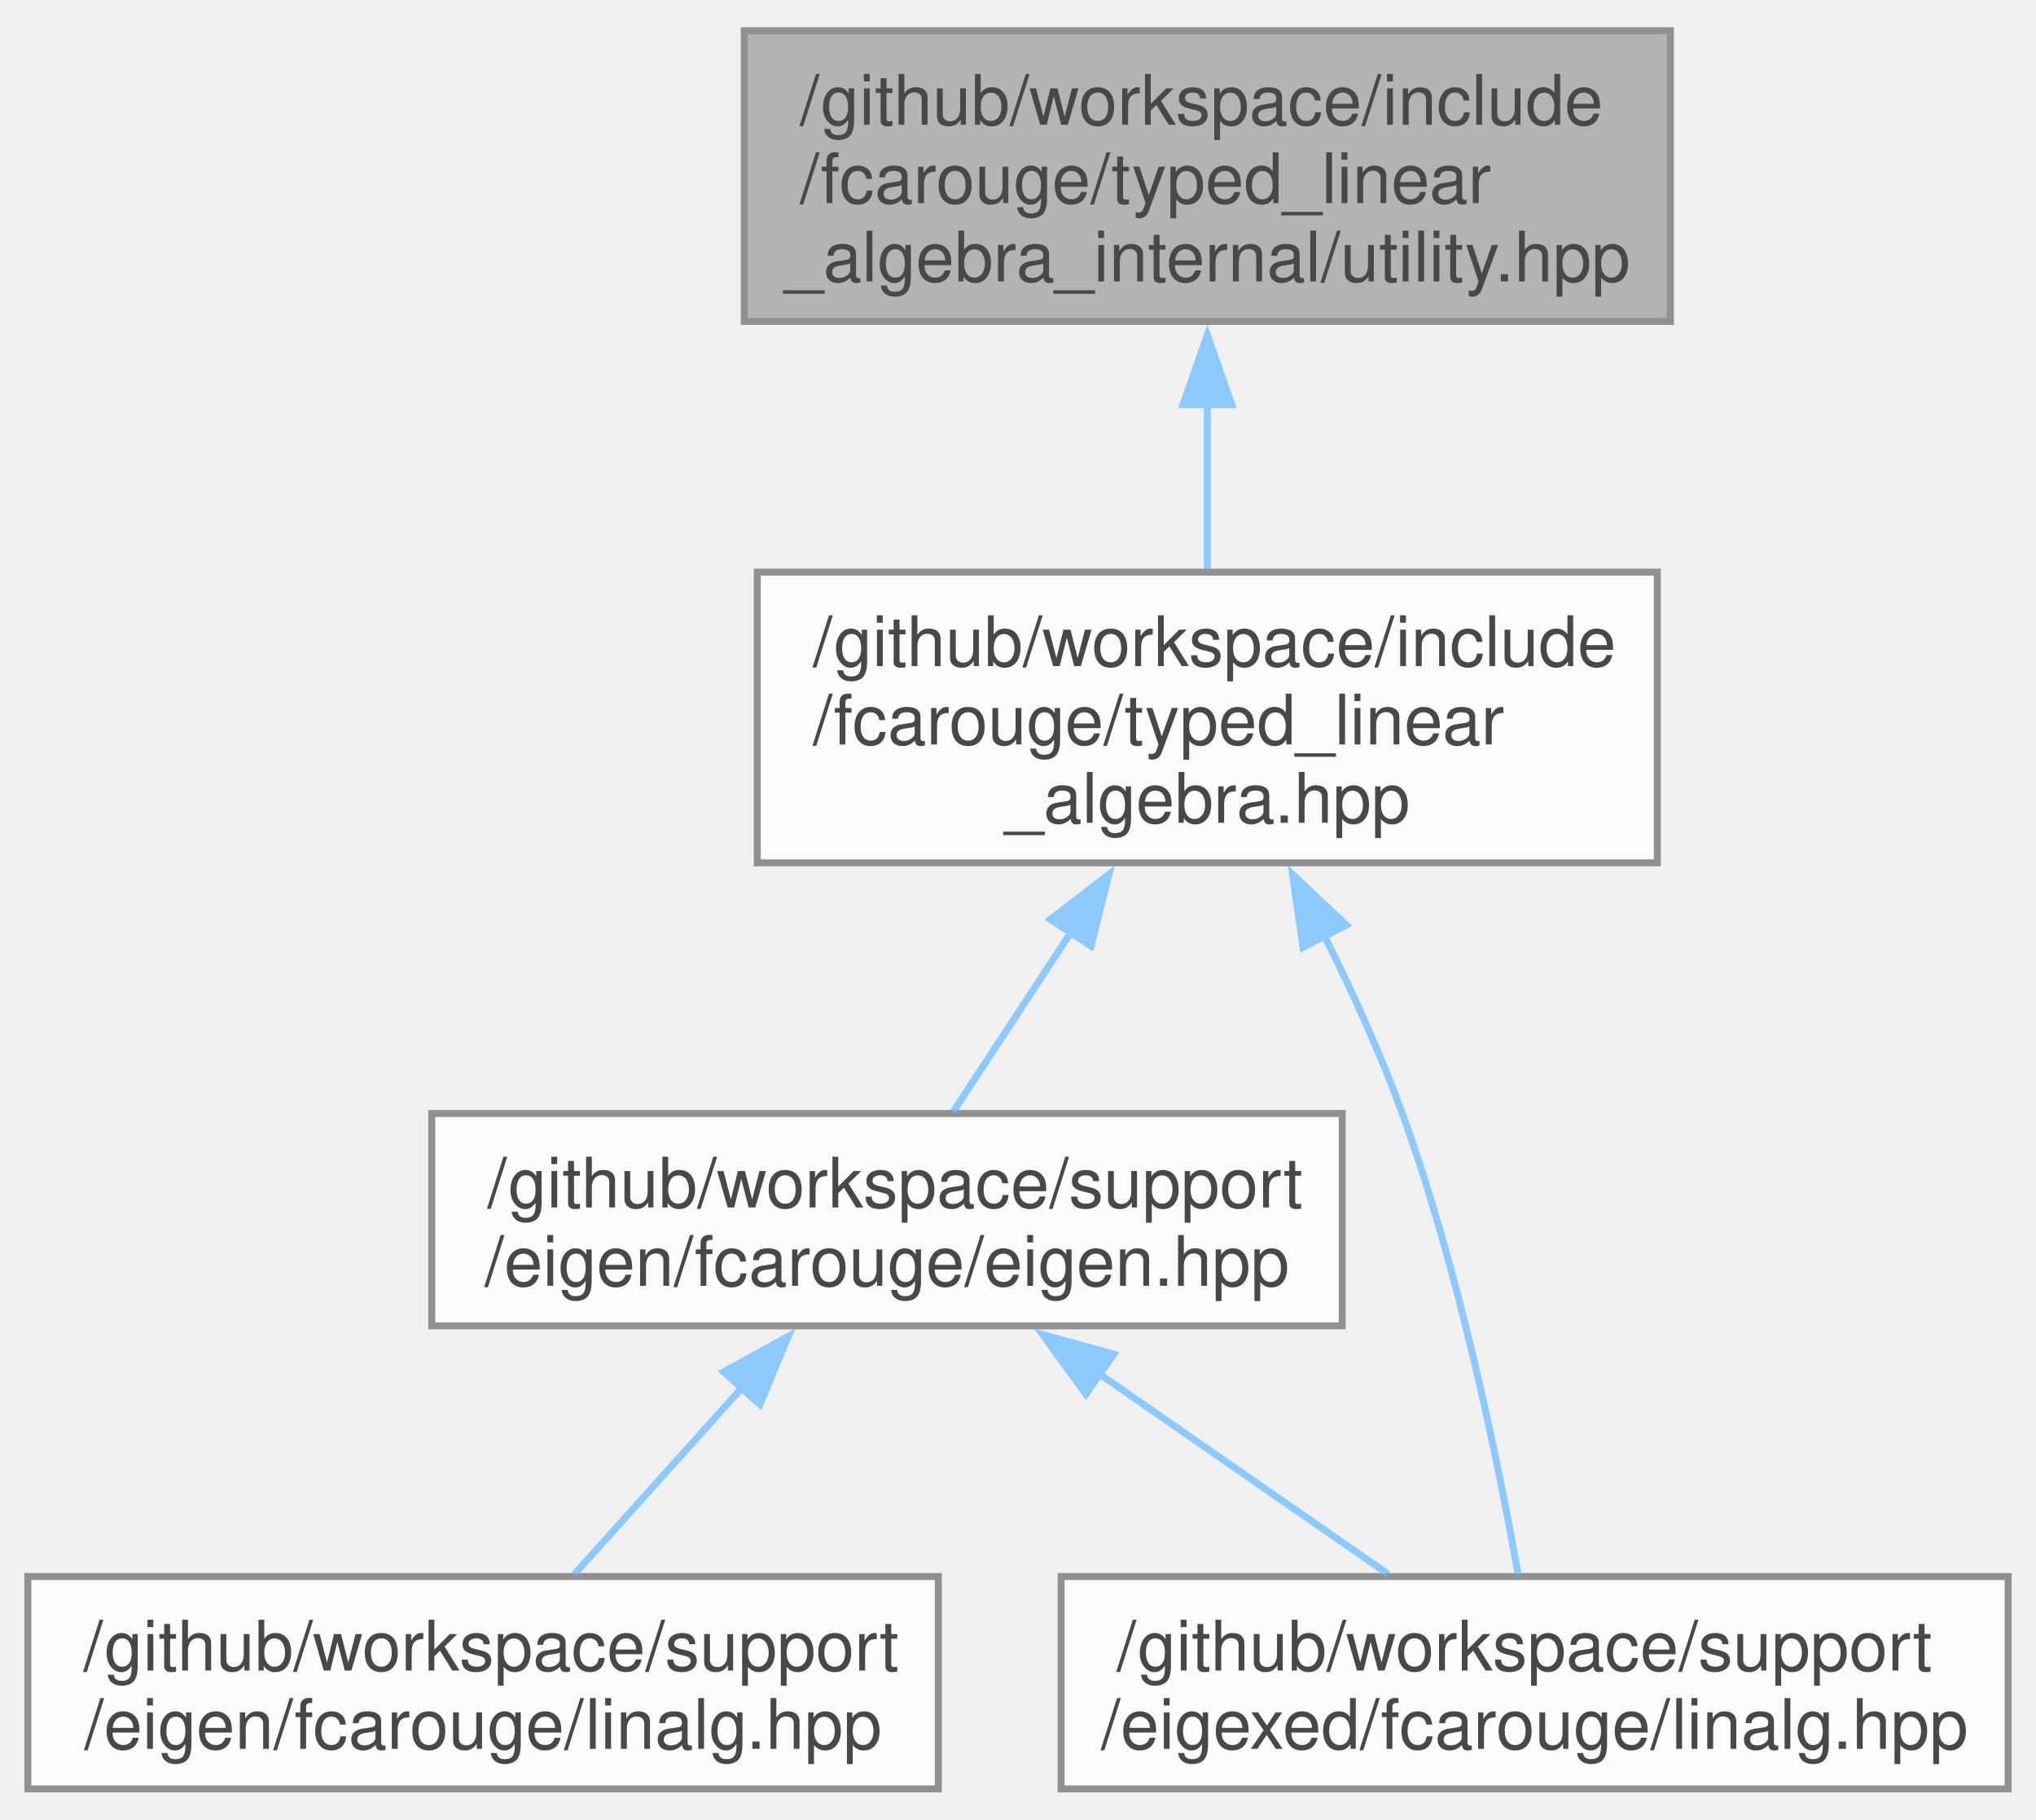
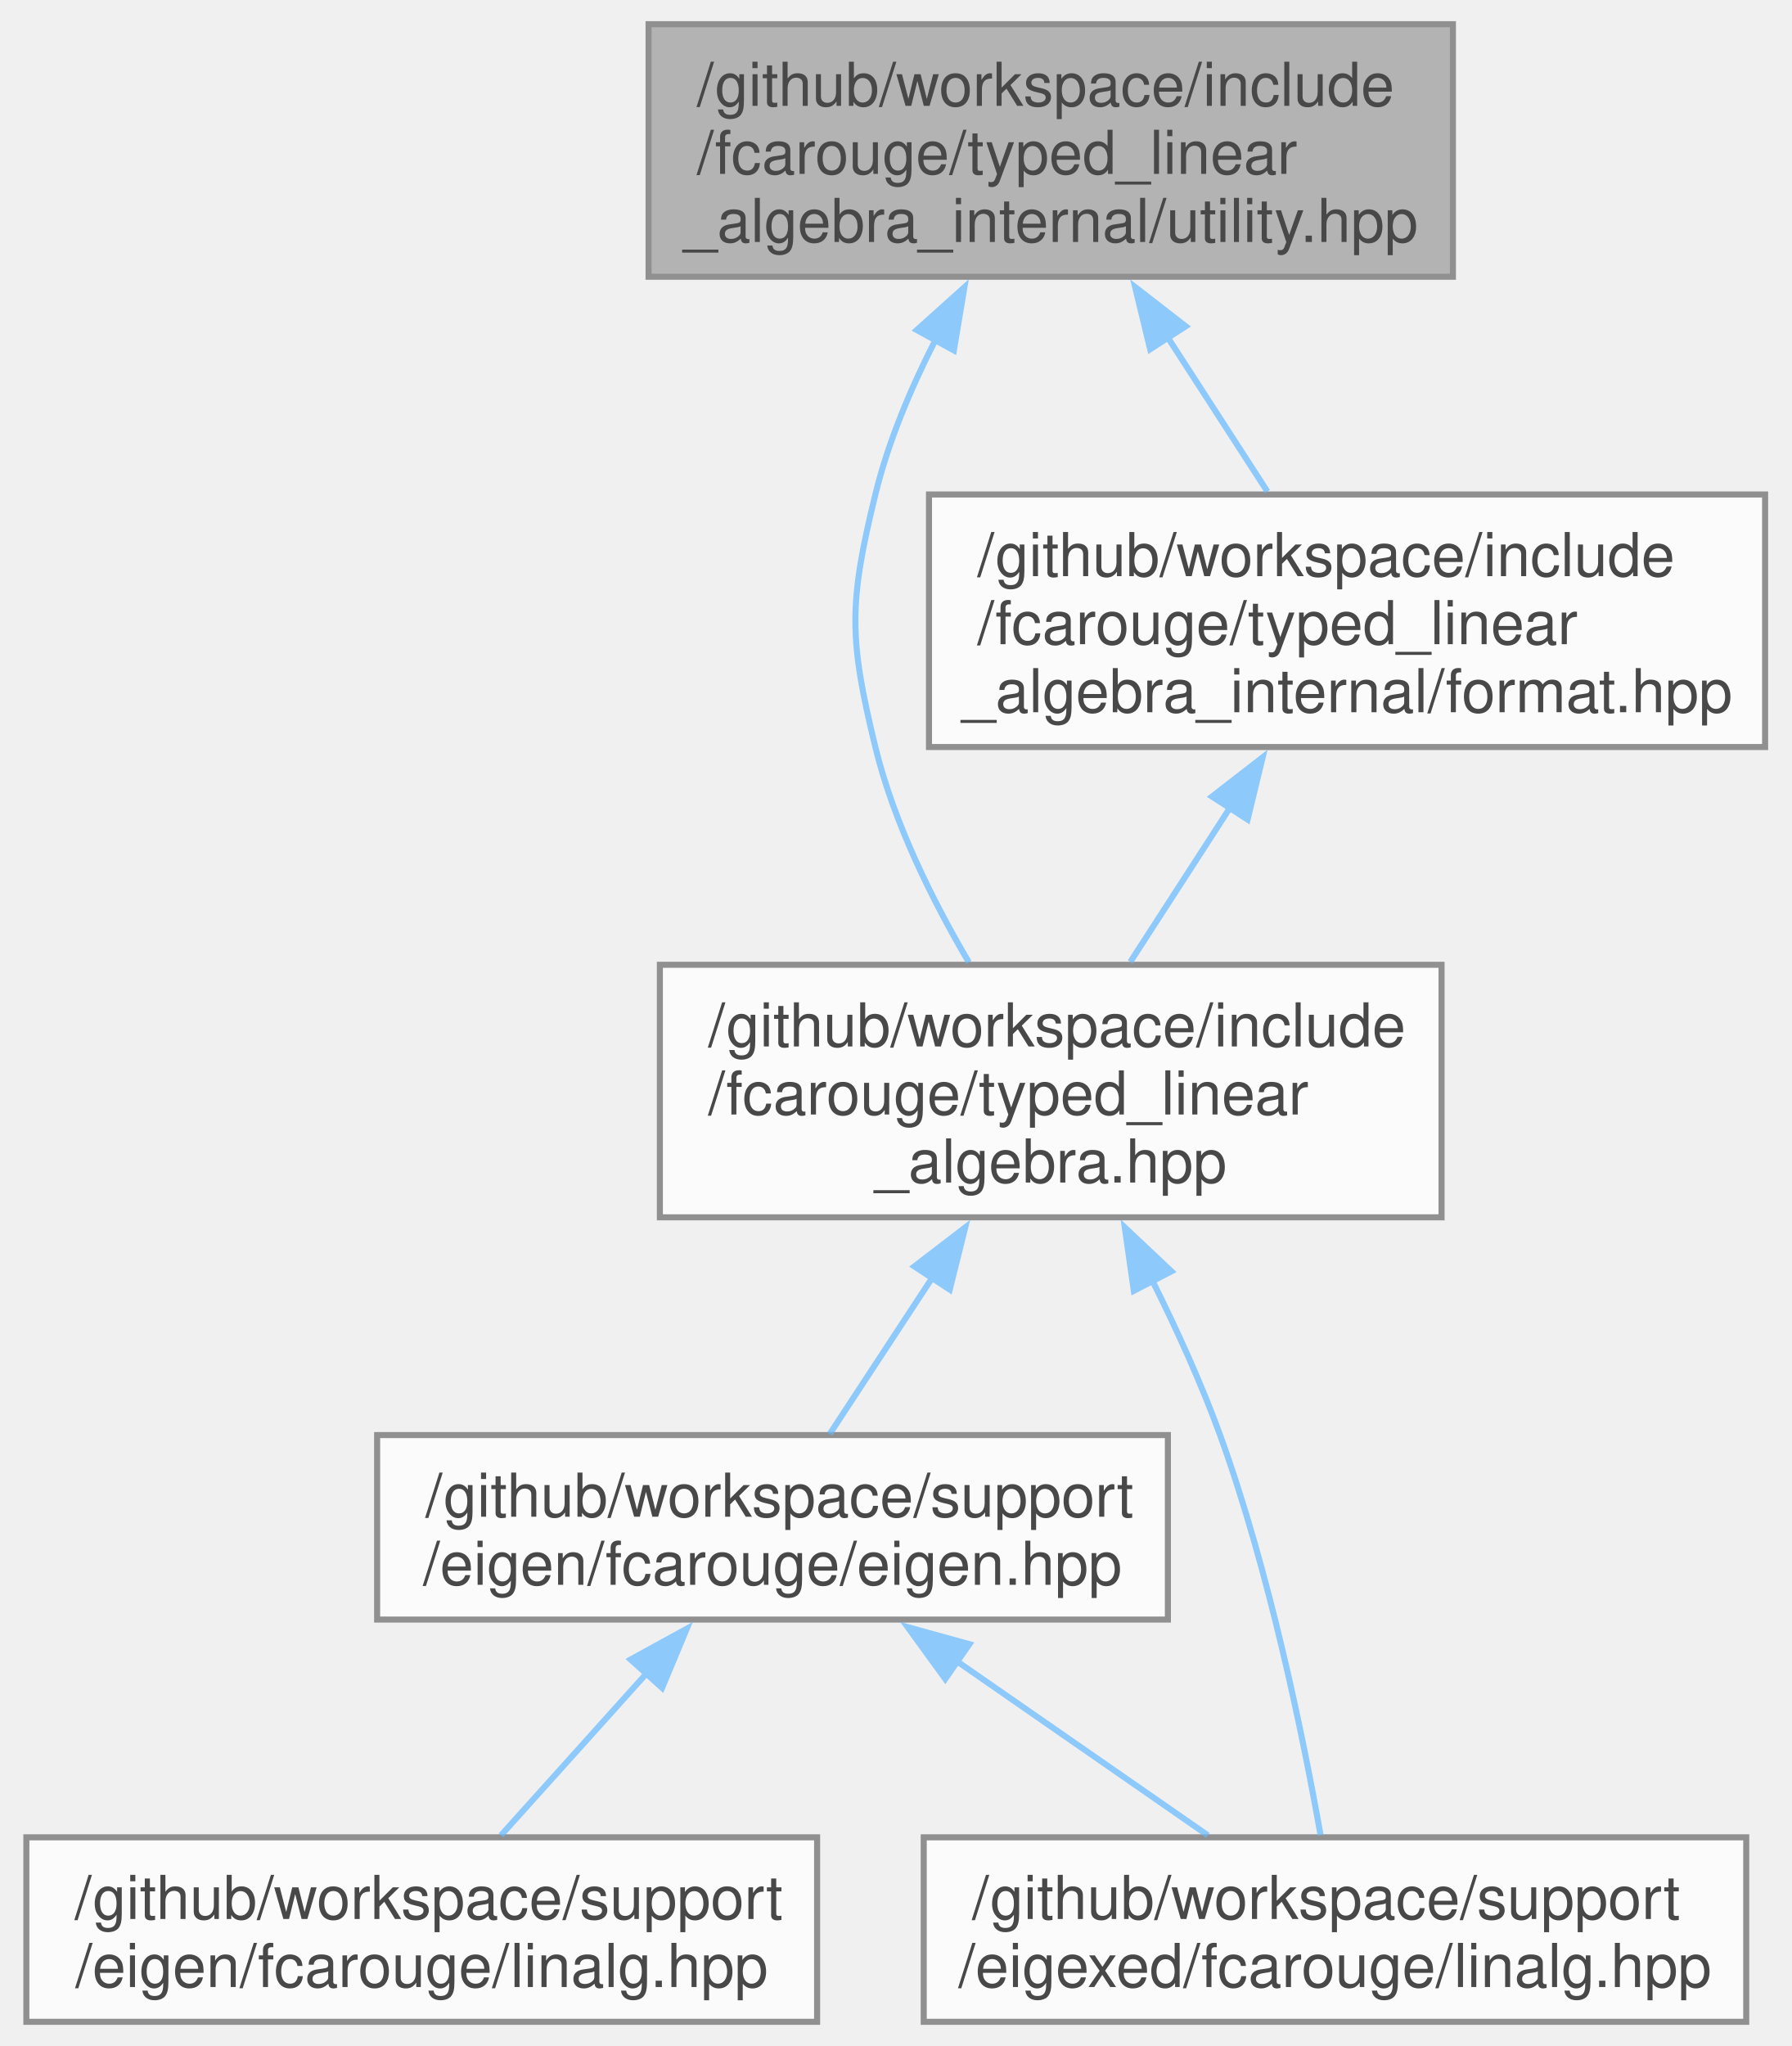
- <svg xmlns="http://www.w3.org/2000/svg" xmlns:xlink="http://www.w3.org/1999/xlink" width="292pt" height="261pt" viewBox="0.00 0.00 292.38 260.50">
+ <svg xmlns="http://www.w3.org/2000/svg" xmlns:xlink="http://www.w3.org/1999/xlink" width="296pt" height="338pt" viewBox="0.00 0.00 295.50 338.25">
  <svg id="main" version="1.1" xml:space="preserve">
    <style type="text/css">
.node, .edge {opacity: 0.7;}
.node.selected, .edge.selected {opacity: 1;}
.edge:hover path { stroke: red; }
.edge:hover polygon { stroke: red; fill: red; }
</style>
    <svg id="graph" class="graph">
-       <g id="graph0" class="graph" transform="scale(1 1) rotate(0) translate(4 256.5)">
+       <g id="graph0" class="graph" transform="scale(1 1) rotate(0) translate(4 334.25)">
        <g id="Node000001" class="node">
          <g id="a_Node000001">
            <a xlink:title=" ">
-               <polygon fill="#999999" stroke="#666666" points="235.88,-252.5 102.88,-252.5 102.88,-210.75 235.88,-210.75 235.88,-252.5" />
-               <text text-anchor="start" x="110.88" y="-239" font-family="Helvetica,sans-Serif" font-size="10.00">/github/workspace/include</text>
-               <text text-anchor="start" x="110.88" y="-227.75" font-family="Helvetica,sans-Serif" font-size="10.00">/fcarouge/typed_linear</text>
-               <text text-anchor="middle" x="169.38" y="-216.5" font-family="Helvetica,sans-Serif" font-size="10.00">_algebra_internal/utility.hpp</text>
+               <polygon fill="#999999" stroke="#666666" points="235.88,-330.25 102.88,-330.25 102.88,-288.5 235.88,-288.5 235.88,-330.25" />
+               <text text-anchor="start" x="110.88" y="-316.75" font-family="Helvetica,sans-Serif" font-size="10.00">/github/workspace/include</text>
+               <text text-anchor="start" x="110.88" y="-305.5" font-family="Helvetica,sans-Serif" font-size="10.00">/fcarouge/typed_linear</text>
+               <text text-anchor="middle" x="169.38" y="-294.25" font-family="Helvetica,sans-Serif" font-size="10.00">_algebra_internal/utility.hpp</text>
            </a>
          </g>
        </g>
        <g id="Node000002" class="node">
          <g id="a_Node000002">
            <a xlink:href="typed__linear__algebra_8hpp.xhtml" target="_top" xlink:title="Typed linear algebra implementation.">
              <polygon fill="white" stroke="#666666" points="234,-174.75 104.75,-174.75 104.75,-133 234,-133 234,-174.75" />
              <text text-anchor="start" x="112.75" y="-161.25" font-family="Helvetica,sans-Serif" font-size="10.00">/github/workspace/include</text>
              <text text-anchor="start" x="112.75" y="-150" font-family="Helvetica,sans-Serif" font-size="10.00">/fcarouge/typed_linear</text>
              <text text-anchor="middle" x="169.38" y="-138.75" font-family="Helvetica,sans-Serif" font-size="10.00">_algebra.hpp</text>
            </a>
          </g>
        </g>
        <g id="edge1_Node000001_Node000002" class="edge">
          <g id="a_edge1_Node000001_Node000002">
            <a xlink:title=" ">
-               <path fill="none" stroke="#63b8ff" d="M169.38,-199C169.38,-190.96 169.38,-182.54 169.38,-175.23" />
-               <polygon fill="#63b8ff" stroke="#63b8ff" points="165.88,-198.81 169.38,-208.81 172.88,-198.81 165.88,-198.81" />
+               <path fill="none" stroke="#63b8ff" d="M150.35,-278.11C146.24,-270.08 142.5,-261.21 140.38,-252.5 135.98,-234.47 135.98,-228.78 140.38,-210.75 143.43,-198.22 149.83,-185.37 155.84,-175.16" />
+               <polygon fill="#63b8ff" stroke="#63b8ff" points="147.23,-279.69 155.11,-286.77 153.36,-276.32 147.23,-279.69" />
+             </a>
+           </g>
+         </g>
+         <g id="Node000006" class="node">
+           <g id="a_Node000006">
+             <a xlink:href="format_8hpp.xhtml" target="_top" xlink:title="Formatting support for the typed matrix.">
+               <polygon fill="white" stroke="#666666" points="287.5,-252.5 149.25,-252.5 149.25,-210.75 287.5,-210.75 287.5,-252.5" />
+               <text text-anchor="start" x="157.25" y="-239" font-family="Helvetica,sans-Serif" font-size="10.00">/github/workspace/include</text>
+               <text text-anchor="start" x="157.25" y="-227.75" font-family="Helvetica,sans-Serif" font-size="10.00">/fcarouge/typed_linear</text>
+               <text text-anchor="middle" x="218.38" y="-216.5" font-family="Helvetica,sans-Serif" font-size="10.00">_algebra_internal/format.hpp</text>
+             </a>
+           </g>
+         </g>
+         <g id="edge6_Node000001_Node000006" class="edge">
+           <g id="a_edge6_Node000001_Node000006">
+             <a xlink:title=" ">
+               <path fill="none" stroke="#63b8ff" d="M188.75,-278.43C194.27,-269.89 200.15,-260.8 205.21,-252.98" />
+               <polygon fill="#63b8ff" stroke="#63b8ff" points="185.82,-276.51 183.33,-286.8 191.7,-280.31 185.82,-276.51" />
            </a>
          </g>
        </g>
        <g id="Node000003" class="node">
          <g id="a_Node000003">
            <a xlink:href="eigen_8hpp.xhtml" target="_top" xlink:title="Linear algebra facade for Eigen3 third party implementation.">
              <polygon fill="white" stroke="#666666" points="188.75,-97 58,-97 58,-66.5 188.75,-66.5 188.75,-97" />
              <text text-anchor="start" x="66" y="-83.5" font-family="Helvetica,sans-Serif" font-size="10.00">/github/workspace/support</text>
              <text text-anchor="middle" x="123.38" y="-72.25" font-family="Helvetica,sans-Serif" font-size="10.00">/eigen/fcarouge/eigen.hpp</text>
            </a>
          </g>
        </g>
        <g id="edge2_Node000002_Node000003" class="edge">
          <g id="a_edge2_Node000002_Node000003">
            <a xlink:title=" ">
              <path fill="none" stroke="#63b8ff" d="M149.88,-123.15C143.98,-114.17 137.78,-104.71 132.85,-97.2" />
              <polygon fill="#63b8ff" stroke="#63b8ff" points="146.83,-124.88 155.24,-131.33 152.68,-121.05 146.83,-124.88" />
            </a>
          </g>
        </g>
        <g id="Node000005" class="node">
          <g id="a_Node000005">
            <a xlink:href="eigexed_2fcarouge_2linalg_8hpp.xhtml" target="_top" xlink:title="Scalar type linear algebra with Eigen implementation.">
              <polygon fill="white" stroke="#666666" points="284.38,-30.5 148.38,-30.5 148.38,0 284.38,0 284.38,-30.5" />
              <text text-anchor="start" x="156.38" y="-17" font-family="Helvetica,sans-Serif" font-size="10.00">/github/workspace/support</text>
              <text text-anchor="middle" x="216.38" y="-5.75" font-family="Helvetica,sans-Serif" font-size="10.00">/eigexed/fcarouge/linalg.hpp</text>
            </a>
          </g>
        </g>
        <g id="edge5_Node000002_Node000005" class="edge">
          <g id="a_edge5_Node000002_Node000005">
            <a xlink:title=" ">
              <path fill="none" stroke="#63b8ff" d="M186.18,-122.54C190.24,-114.41 194.29,-105.51 197.38,-97 205.52,-74.52 211.09,-47.24 214,-30.84" />
              <polygon fill="#63b8ff" stroke="#63b8ff" points="183.12,-120.85 181.62,-131.34 189.33,-124.07 183.12,-120.85" />
            </a>
          </g>
        </g>
        <g id="Node000004" class="node">
          <g id="a_Node000004">
            <a xlink:href="eigen_2fcarouge_2linalg_8hpp.xhtml" target="_top" xlink:title=" ">
              <polygon fill="white" stroke="#666666" points="130.75,-30.5 0,-30.5 0,0 130.75,0 130.75,-30.5" />
              <text text-anchor="start" x="8" y="-17" font-family="Helvetica,sans-Serif" font-size="10.00">/github/workspace/support</text>
              <text text-anchor="middle" x="65.38" y="-5.75" font-family="Helvetica,sans-Serif" font-size="10.00">/eigen/fcarouge/linalg.hpp</text>
            </a>
          </g>
        </g>
        <g id="edge3_Node000003_Node000004" class="edge">
          <g id="a_edge3_Node000003_Node000004">
            <a xlink:title=" ">
              <path fill="none" stroke="#63b8ff" d="M102.58,-57.63C94.55,-48.69 85.59,-38.74 78.48,-30.83" />
              <polygon fill="#63b8ff" stroke="#63b8ff" points="99.91,-59.89 109.2,-64.99 105.12,-55.21 99.91,-59.89" />
            </a>
          </g>
        </g>
        <g id="edge4_Node000003_Node000005" class="edge">
          <g id="a_edge4_Node000003_Node000005">
            <a xlink:title=" ">
              <path fill="none" stroke="#63b8ff" d="M153.92,-59.57C167.49,-50.16 183.12,-39.31 195.36,-30.83" />
              <polygon fill="#63b8ff" stroke="#63b8ff" points="151.94,-56.68 145.72,-65.25 155.93,-62.43 151.94,-56.68" />
            </a>
          </g>
        </g>
+         <g id="edge7_Node000006_Node000002" class="edge">
+           <g id="a_edge7_Node000006_Node000002">
+             <a xlink:title=" ">
+               <path fill="none" stroke="#63b8ff" d="M199,-200.68C193.48,-192.14 187.6,-183.05 182.54,-175.23" />
+               <polygon fill="#63b8ff" stroke="#63b8ff" points="196.05,-202.56 204.42,-209.05 201.93,-198.76 196.05,-202.56" />
+             </a>
+           </g>
+         </g>
      </g>
    </svg>
  </svg>
  <style type="text/css">

[data-mouse-over-selected='false'] { opacity: 0.7; }
[data-mouse-over-selected='true']  { opacity: 1.0; }

</style>
</svg>
